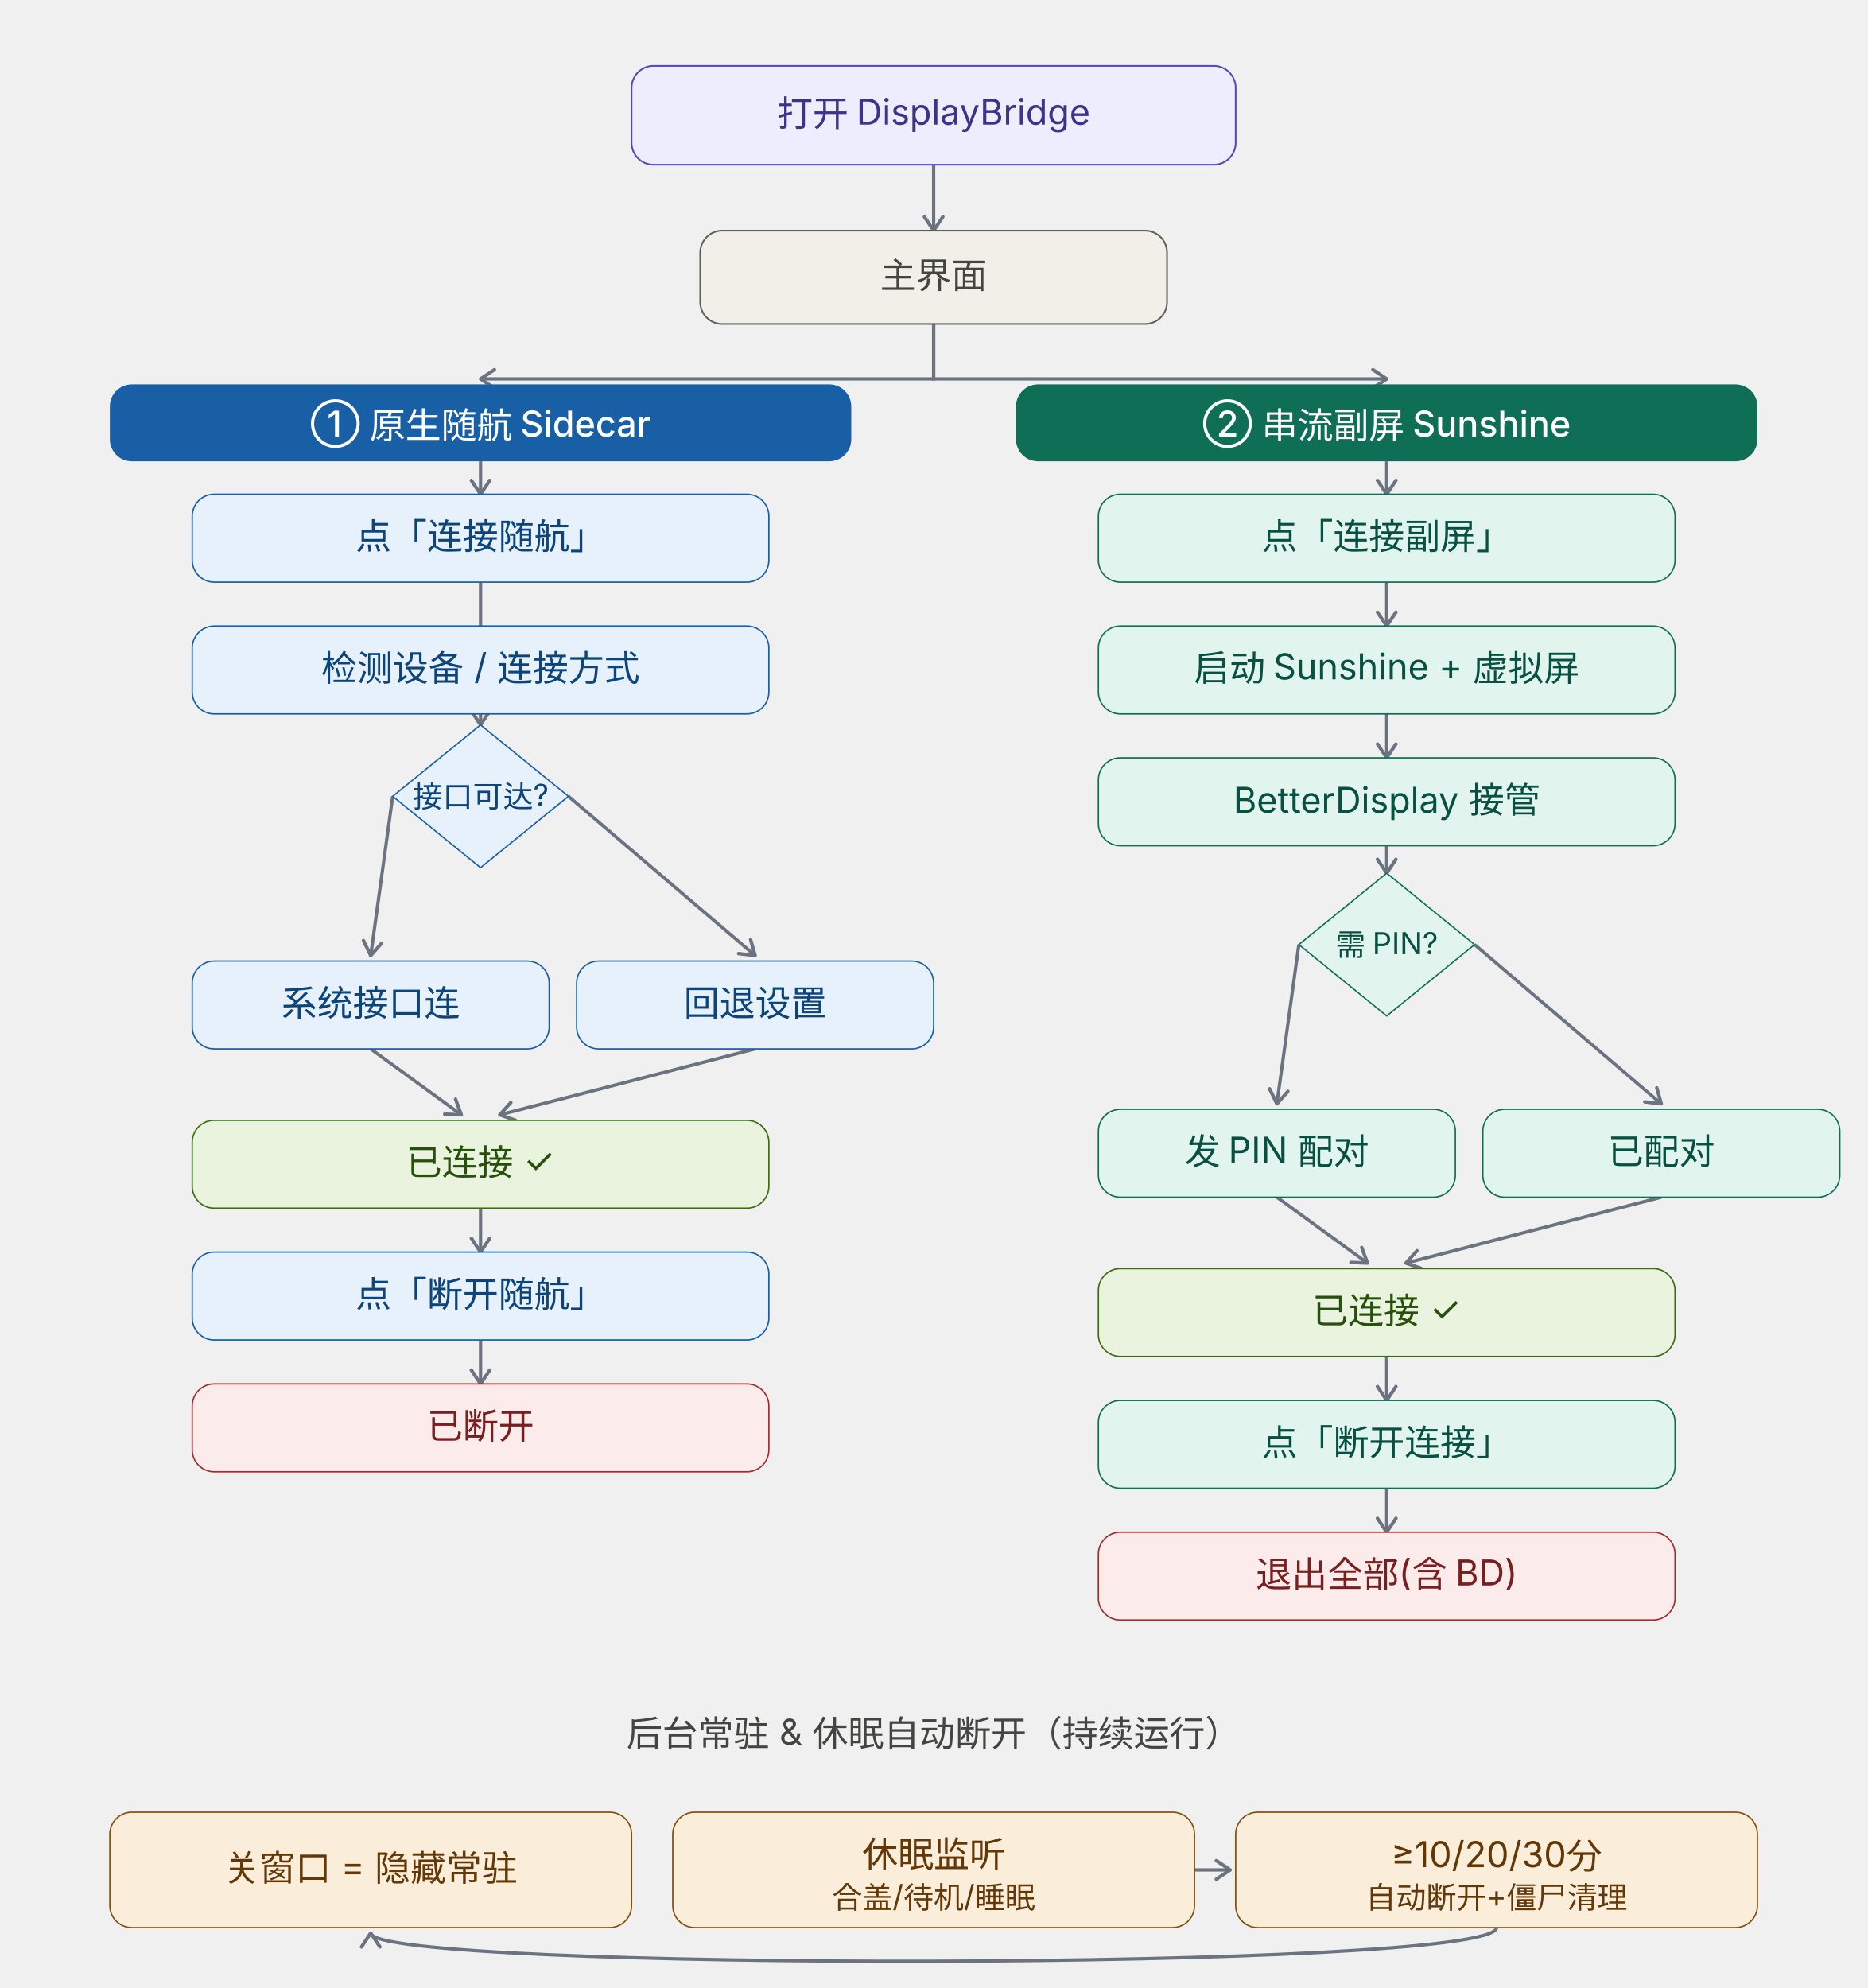
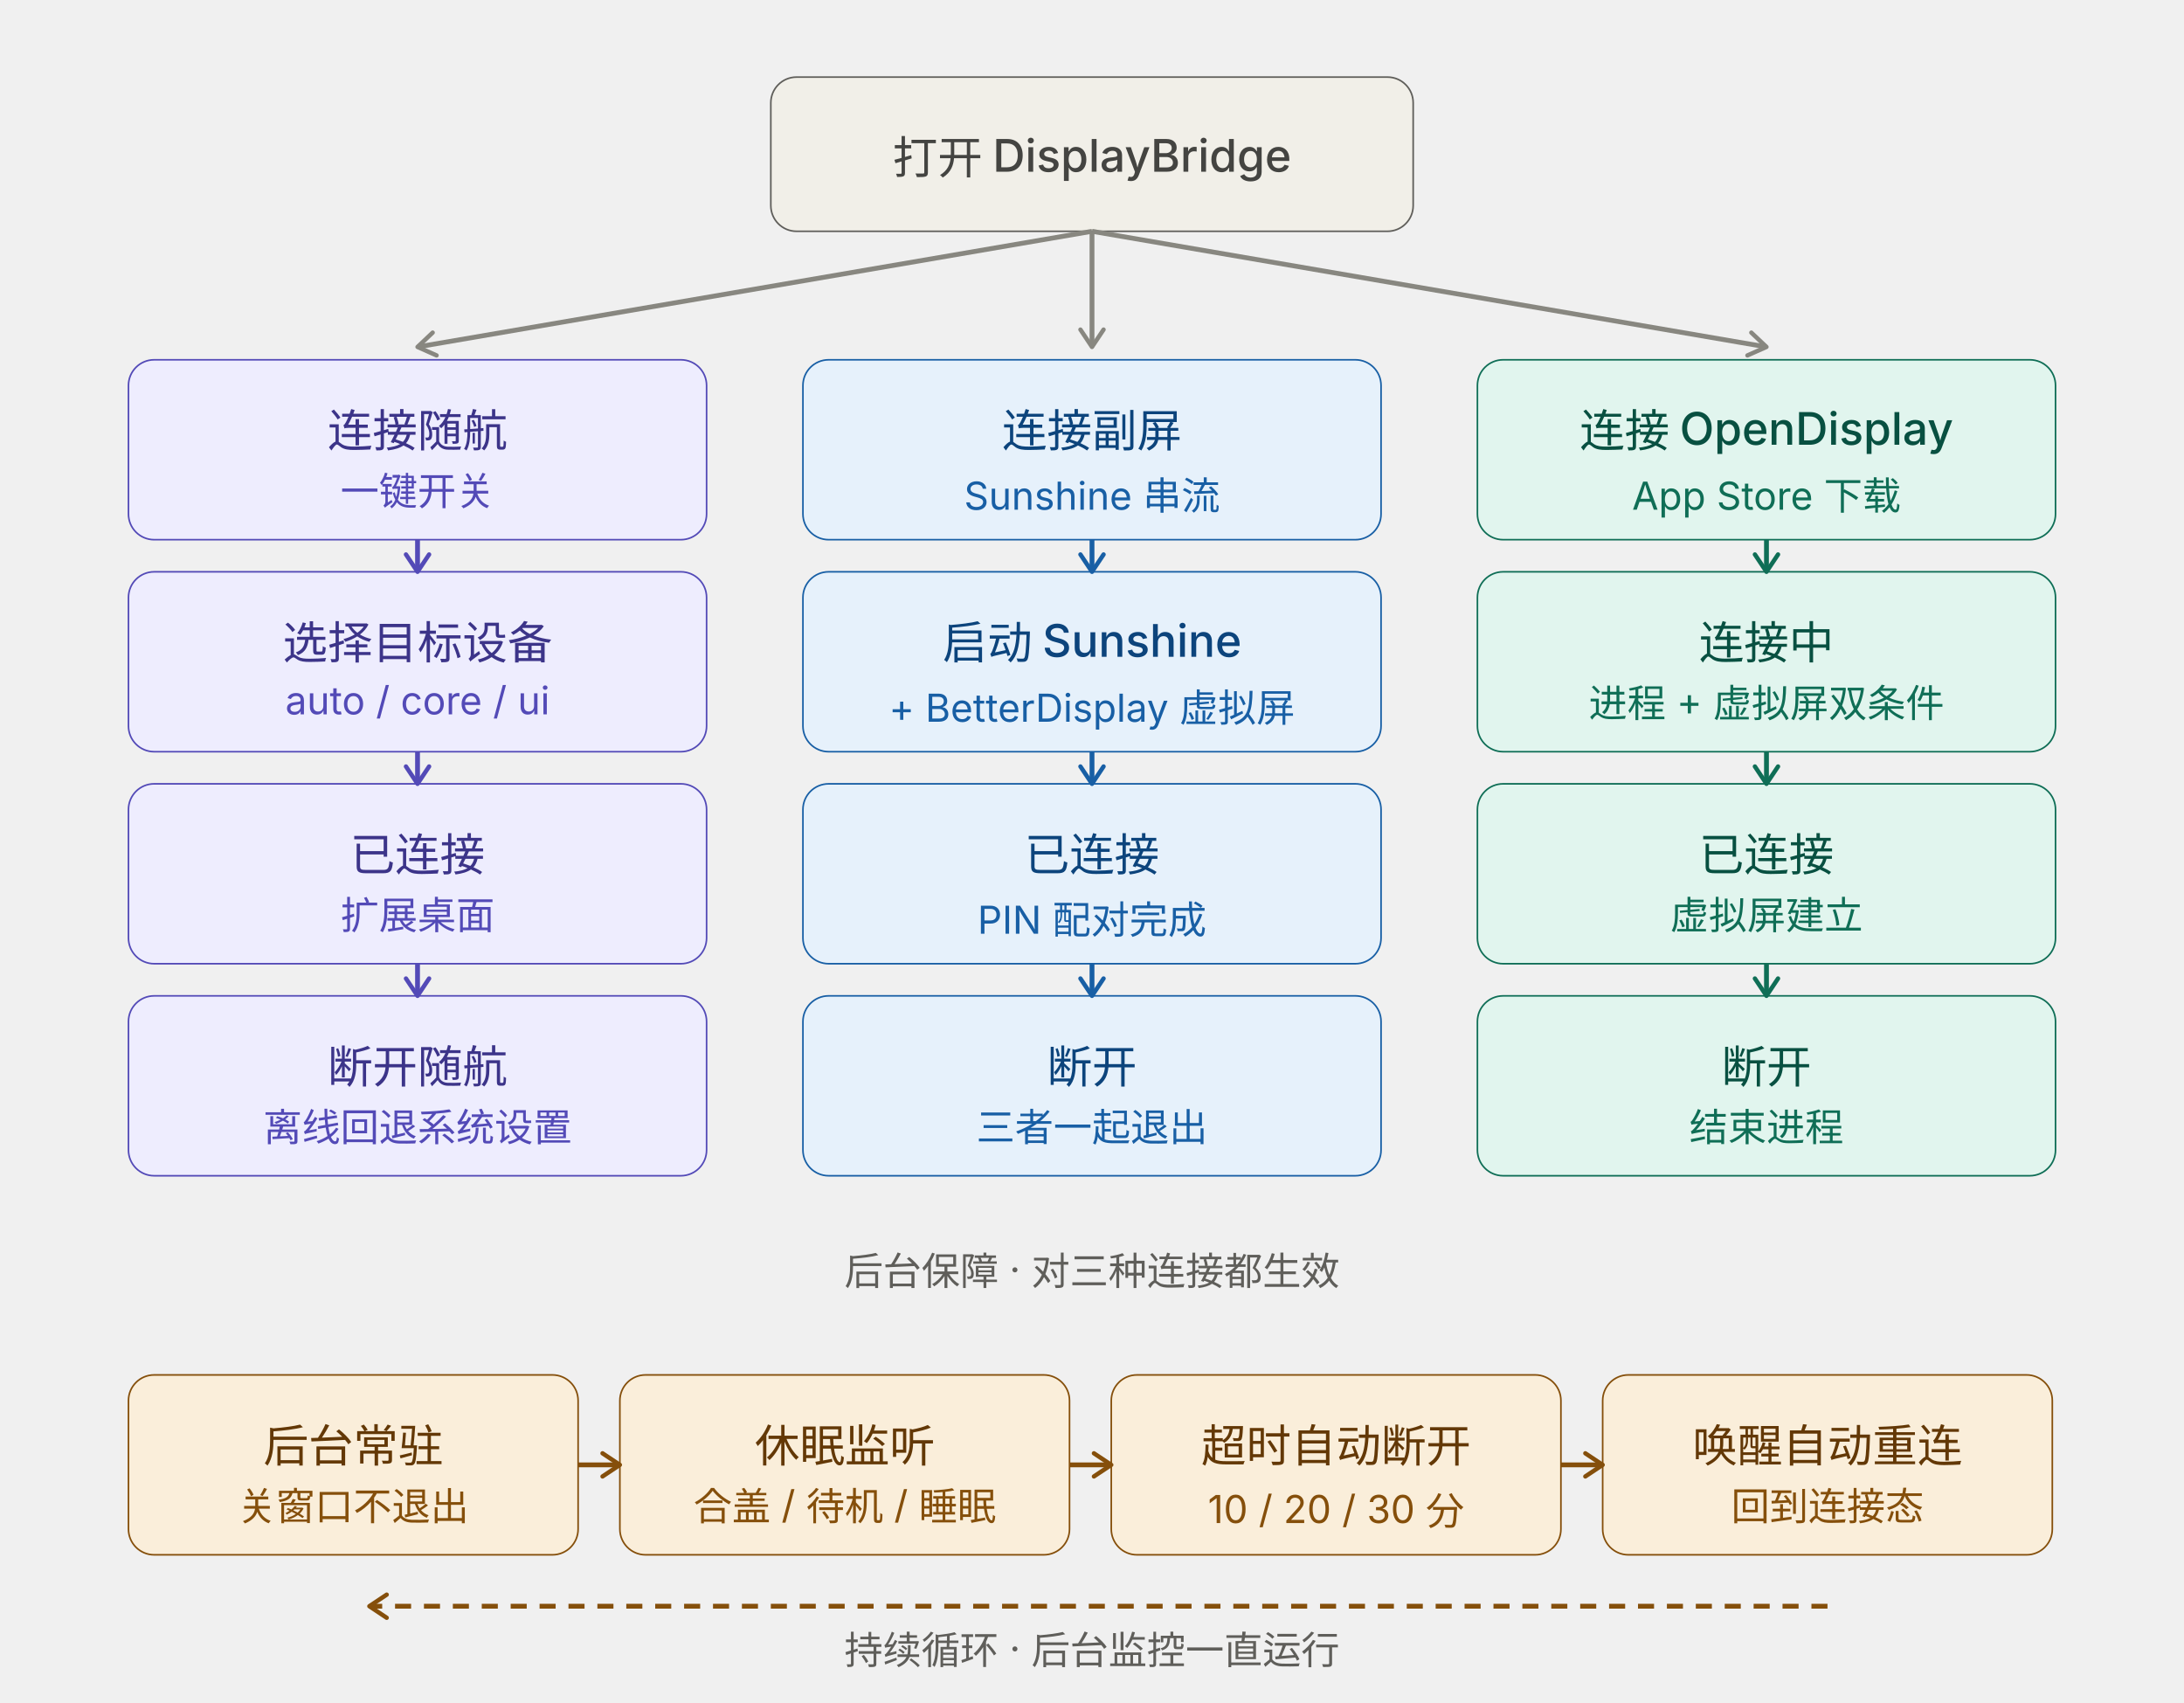
- <svg xmlns="http://www.w3.org/2000/svg" viewBox="0 0 680 724" width="100%" role="img">
+ <svg xmlns="http://www.w3.org/2000/svg" viewBox="0 0 680 530" width="100%" role="img" font-family="-apple-system, 'PingFang SC', 'Microsoft YaHei', sans-serif">
  <defs>
-     <marker id="ar" viewBox="0 0 10 10" refX="8" refY="5" markerWidth="7" markerHeight="7" orient="auto-start-reverse">
-       <path d="M2 1L8 5L2 9" fill="none" stroke="#6B7280" stroke-width="1.5" stroke-linecap="round" stroke-linejoin="round" />
+     <marker id="arrow" viewBox="0 0 10 10" refX="8" refY="5" markerWidth="6" markerHeight="6" orient="auto-start-reverse">
+       <path d="M2 1L8 5L2 9" fill="none" stroke="context-stroke" stroke-width="1.5" stroke-linecap="round" stroke-linejoin="round" />
    </marker>
  </defs>
-   <style>
-     text{font-family:-apple-system,'PingFang SC','Microsoft YaHei',sans-serif}
-     .b{font-size:13px;font-weight:400}
-     .w{font-size:13px;font-weight:500;fill:#FFFFFF}
-     .d{font-size:11px;font-weight:400}
-   </style>
-   <g fill="none" stroke="#6B7280" stroke-width="1.2" marker-end="url(#ar)">
-     <line x1="340" y1="60" x2="340" y2="84" />
-     <polyline points="340,118 340,138 175,138" />
-     <polyline points="340,118 340,138 505,138" />
-     <line x1="175" y1="168" x2="175" y2="180" />
-     <line x1="175" y1="212" x2="175" y2="264" />
-     <line x1="143" y1="290" x2="135" y2="348" />
-     <line x1="207" y1="290" x2="275" y2="348" />
-     <line x1="135" y1="382" x2="168" y2="406" />
-     <line x1="275" y1="382" x2="182" y2="406" />
-     <line x1="175" y1="440" x2="175" y2="456" />
-     <line x1="175" y1="488" x2="175" y2="504" />
-     <line x1="505" y1="168" x2="505" y2="180" />
-     <line x1="505" y1="212" x2="505" y2="228" />
-     <line x1="505" y1="260" x2="505" y2="276" />
-     <line x1="505" y1="308" x2="505" y2="318" />
-     <line x1="473" y1="344" x2="465" y2="402" />
-     <line x1="537" y1="344" x2="605" y2="402" />
-     <line x1="465" y1="436" x2="498" y2="460" />
-     <line x1="605" y1="436" x2="512" y2="460" />
-     <line x1="505" y1="494" x2="505" y2="510" />
-     <line x1="505" y1="542" x2="505" y2="558" />
-     <line x1="325" y1="681" x2="247" y2="681" />
-     <line x1="435" y1="681" x2="448" y2="681" />
+   <g>
+     <rect x="240" y="24" width="200" height="48" rx="8" fill="#F1EFE8" stroke="#5F5E5A" stroke-width="0.5" />
+     <text x="340" y="48" text-anchor="middle" dominant-baseline="central" font-size="14" font-weight="500" fill="#444441">打开 DisplayBridge</text>
  </g>
-   <path d="M545,702 C545,718 135,718 135,704" fill="none" stroke="#6B7280" stroke-width="1.2" marker-end="url(#ar)" />
-   <rect x="230" y="24" width="220" height="36" rx="8" fill="#EEEDFE" stroke="#534AB7" stroke-width="0.6" />
-   <text class="b" x="340" y="46" text-anchor="middle" fill="#3C3489">打开 DisplayBridge</text>
-   <rect x="255" y="84" width="170" height="34" rx="8" fill="#F1EFE8" stroke="#5F5E5A" stroke-width="0.6" />
-   <text class="b" x="340" y="105" text-anchor="middle" fill="#444441">主界面</text>
-   <rect x="40" y="140" width="270" height="28" rx="8" fill="#185FA5" />
-   <text class="w" x="175" y="159" text-anchor="middle">① 原生随航 Sidecar</text>
-   <rect x="370" y="140" width="270" height="28" rx="8" fill="#0F6E56" />
-   <text class="w" x="505" y="159" text-anchor="middle">② 串流副屏 Sunshine</text>
-   <rect x="70" y="180" width="210" height="32" rx="8" fill="#E6F1FB" stroke="#185FA5" stroke-width="0.5" />
-   <text class="b" x="175" y="200" text-anchor="middle" fill="#0C447C">点「连接随航」</text>
-   <rect x="70" y="228" width="210" height="32" rx="8" fill="#E6F1FB" stroke="#185FA5" stroke-width="0.5" />
-   <text class="b" x="175" y="248" text-anchor="middle" fill="#0C447C">检测设备 / 连接方式</text>
-   <polygon points="175,264 207,290 175,316 143,290" fill="#E6F1FB" stroke="#185FA5" stroke-width="0.5" />
-   <text class="d" x="175" y="294" text-anchor="middle" fill="#0C447C">接口可达?</text>
-   <rect x="70" y="350" width="130" height="32" rx="8" fill="#E6F1FB" stroke="#185FA5" stroke-width="0.5" />
-   <text class="b" x="135" y="370" text-anchor="middle" fill="#0C447C">系统接口连</text>
-   <rect x="210" y="350" width="130" height="32" rx="8" fill="#E6F1FB" stroke="#185FA5" stroke-width="0.5" />
-   <text class="b" x="275" y="370" text-anchor="middle" fill="#0C447C">回退设置</text>
-   <rect x="70" y="408" width="210" height="32" rx="8" fill="#EAF3DE" stroke="#3B6D11" stroke-width="0.5" />
-   <text class="b" x="175" y="428" text-anchor="middle" fill="#27500A">已连接 ✓</text>
-   <rect x="70" y="456" width="210" height="32" rx="8" fill="#E6F1FB" stroke="#185FA5" stroke-width="0.5" />
-   <text class="b" x="175" y="476" text-anchor="middle" fill="#0C447C">点「断开随航」</text>
-   <rect x="70" y="504" width="210" height="32" rx="8" fill="#FCEBEB" stroke="#A32D2D" stroke-width="0.5" />
-   <text class="b" x="175" y="524" text-anchor="middle" fill="#791F1F">已断开</text>
-   <rect x="400" y="180" width="210" height="32" rx="8" fill="#E1F5EE" stroke="#0F6E56" stroke-width="0.5" />
-   <text class="b" x="505" y="200" text-anchor="middle" fill="#085041">点「连接副屏」</text>
-   <rect x="400" y="228" width="210" height="32" rx="8" fill="#E1F5EE" stroke="#0F6E56" stroke-width="0.5" />
-   <text class="b" x="505" y="248" text-anchor="middle" fill="#085041">启动 Sunshine + 虚拟屏</text>
-   <rect x="400" y="276" width="210" height="32" rx="8" fill="#E1F5EE" stroke="#0F6E56" stroke-width="0.5" />
-   <text class="b" x="505" y="296" text-anchor="middle" fill="#085041">BetterDisplay 接管</text>
-   <polygon points="505,318 537,344 505,370 473,344" fill="#E1F5EE" stroke="#0F6E56" stroke-width="0.5" />
-   <text class="d" x="505" y="348" text-anchor="middle" fill="#085041">需 PIN?</text>
-   <rect x="400" y="404" width="130" height="32" rx="8" fill="#E1F5EE" stroke="#0F6E56" stroke-width="0.5" />
-   <text class="b" x="465" y="424" text-anchor="middle" fill="#085041">发 PIN 配对</text>
-   <rect x="540" y="404" width="130" height="32" rx="8" fill="#E1F5EE" stroke="#0F6E56" stroke-width="0.5" />
-   <text class="b" x="605" y="424" text-anchor="middle" fill="#085041">已配对</text>
-   <rect x="400" y="462" width="210" height="32" rx="8" fill="#EAF3DE" stroke="#3B6D11" stroke-width="0.5" />
-   <text class="b" x="505" y="482" text-anchor="middle" fill="#27500A">已连接 ✓</text>
-   <rect x="400" y="510" width="210" height="32" rx="8" fill="#E1F5EE" stroke="#0F6E56" stroke-width="0.5" />
-   <text class="b" x="505" y="530" text-anchor="middle" fill="#085041">点「断开连接」</text>
-   <rect x="400" y="558" width="210" height="32" rx="8" fill="#FCEBEB" stroke="#A32D2D" stroke-width="0.5" />
-   <text class="b" x="505" y="578" text-anchor="middle" fill="#791F1F">退出全部(含 BD)</text>
-   <text class="b" x="340" y="636" text-anchor="middle" fill="#444441">后台常驻 &amp; 休眠自动断开（持续运行）</text>
-   <rect x="40" y="660" width="190" height="42" rx="8" fill="#FAEEDA" stroke="#854F0B" stroke-width="0.5" />
-   <text class="b" x="135" y="685" text-anchor="middle" fill="#633806">关窗口 = 隐藏常驻</text>
-   <rect x="245" y="660" width="190" height="42" rx="8" fill="#FAEEDA" stroke="#854F0B" stroke-width="0.5" />
-   <text class="b" x="340" y="680" text-anchor="middle" fill="#633806">休眠监听</text>
-   <text class="d" x="340" y="695" text-anchor="middle" fill="#633806">合盖/待机/睡眠</text>
-   <rect x="450" y="660" width="190" height="42" rx="8" fill="#FAEEDA" stroke="#854F0B" stroke-width="0.5" />
-   <text class="b" x="545" y="680" text-anchor="middle" fill="#633806">≥10/20/30分</text>
-   <text class="d" x="545" y="695" text-anchor="middle" fill="#633806">自动断开+僵尸清理</text>
+   <path d="M340 72 L130 108" fill="none" stroke="#888780" stroke-width="1.5" marker-end="url(#arrow)" />
+   <path d="M340 72 L340 108" fill="none" stroke="#888780" stroke-width="1.5" marker-end="url(#arrow)" />
+   <path d="M340 72 L550 108" fill="none" stroke="#888780" stroke-width="1.5" marker-end="url(#arrow)" />
+   <g>
+     <rect x="40" y="112" width="180" height="56" rx="8" fill="#EEEDFE" stroke="#534AB7" stroke-width="0.5" />
+     <text x="130" y="133" text-anchor="middle" dominant-baseline="central" font-size="14" font-weight="500" fill="#3C3489">连接随航</text>
+     <text x="130" y="152" text-anchor="middle" dominant-baseline="central" font-size="12" fill="#534AB7">一键开关</text>
+     <rect x="40" y="178" width="180" height="56" rx="8" fill="#EEEDFE" stroke="#534AB7" stroke-width="0.5" />
+     <text x="130" y="199" text-anchor="middle" dominant-baseline="central" font-size="14" font-weight="500" fill="#3C3489">选择目标设备</text>
+     <text x="130" y="218" text-anchor="middle" dominant-baseline="central" font-size="12" fill="#534AB7">auto / core / ui</text>
+     <rect x="40" y="244" width="180" height="56" rx="8" fill="#EEEDFE" stroke="#534AB7" stroke-width="0.5" />
+     <text x="130" y="265" text-anchor="middle" dominant-baseline="central" font-size="14" font-weight="500" fill="#3C3489">已连接</text>
+     <text x="130" y="284" text-anchor="middle" dominant-baseline="central" font-size="12" fill="#534AB7">扩展桌面</text>
+     <rect x="40" y="310" width="180" height="56" rx="8" fill="#EEEDFE" stroke="#534AB7" stroke-width="0.5" />
+     <text x="130" y="331" text-anchor="middle" dominant-baseline="central" font-size="14" font-weight="500" fill="#3C3489">断开随航</text>
+     <text x="130" y="350" text-anchor="middle" dominant-baseline="central" font-size="12" fill="#534AB7">离线回退系统设置</text>
+   </g>
+   <path d="M130 168 L130 178" fill="none" stroke="#534AB7" stroke-width="1.5" marker-end="url(#arrow)" />
+   <path d="M130 234 L130 244" fill="none" stroke="#534AB7" stroke-width="1.5" marker-end="url(#arrow)" />
+   <path d="M130 300 L130 310" fill="none" stroke="#534AB7" stroke-width="1.5" marker-end="url(#arrow)" />
+   <g>
+     <rect x="250" y="112" width="180" height="56" rx="8" fill="#E6F1FB" stroke="#185FA5" stroke-width="0.5" />
+     <text x="340" y="133" text-anchor="middle" dominant-baseline="central" font-size="14" font-weight="500" fill="#0C447C">连接副屏</text>
+     <text x="340" y="152" text-anchor="middle" dominant-baseline="central" font-size="12" fill="#185FA5">Sunshine 串流</text>
+     <rect x="250" y="178" width="180" height="56" rx="8" fill="#E6F1FB" stroke="#185FA5" stroke-width="0.5" />
+     <text x="340" y="199" text-anchor="middle" dominant-baseline="central" font-size="14" font-weight="500" fill="#0C447C">启动 Sunshine</text>
+     <text x="340" y="218" text-anchor="middle" dominant-baseline="central" font-size="12" fill="#185FA5">+ BetterDisplay 虚拟屏</text>
+     <rect x="250" y="244" width="180" height="56" rx="8" fill="#E6F1FB" stroke="#185FA5" stroke-width="0.5" />
+     <text x="340" y="265" text-anchor="middle" dominant-baseline="central" font-size="14" font-weight="500" fill="#0C447C">已连接</text>
+     <text x="340" y="284" text-anchor="middle" dominant-baseline="central" font-size="12" fill="#185FA5">PIN 配对完成</text>
+     <rect x="250" y="310" width="180" height="56" rx="8" fill="#E6F1FB" stroke="#185FA5" stroke-width="0.5" />
+     <text x="340" y="331" text-anchor="middle" dominant-baseline="central" font-size="14" font-weight="500" fill="#0C447C">断开</text>
+     <text x="340" y="350" text-anchor="middle" dominant-baseline="central" font-size="12" fill="#185FA5">三者一起退出</text>
+   </g>
+   <path d="M340 168 L340 178" fill="none" stroke="#185FA5" stroke-width="1.5" marker-end="url(#arrow)" />
+   <path d="M340 234 L340 244" fill="none" stroke="#185FA5" stroke-width="1.5" marker-end="url(#arrow)" />
+   <path d="M340 300 L340 310" fill="none" stroke="#185FA5" stroke-width="1.5" marker-end="url(#arrow)" />
+   <g>
+     <rect x="460" y="112" width="180" height="56" rx="8" fill="#E1F5EE" stroke="#0F6E56" stroke-width="0.5" />
+     <text x="550" y="133" text-anchor="middle" dominant-baseline="central" font-size="14" font-weight="500" fill="#085041">连接 OpenDisplay</text>
+     <text x="550" y="152" text-anchor="middle" dominant-baseline="central" font-size="12" fill="#0F6E56">App Store 下载</text>
+     <rect x="460" y="178" width="180" height="56" rx="8" fill="#E1F5EE" stroke="#0F6E56" stroke-width="0.5" />
+     <text x="550" y="199" text-anchor="middle" dominant-baseline="central" font-size="14" font-weight="500" fill="#085041">连接中</text>
+     <text x="550" y="218" text-anchor="middle" dominant-baseline="central" font-size="12" fill="#0F6E56">进程 + 虚拟屏双条件</text>
+     <rect x="460" y="244" width="180" height="56" rx="8" fill="#E1F5EE" stroke="#0F6E56" stroke-width="0.5" />
+     <text x="550" y="265" text-anchor="middle" dominant-baseline="central" font-size="14" font-weight="500" fill="#085041">已连接</text>
+     <text x="550" y="284" text-anchor="middle" dominant-baseline="central" font-size="12" fill="#0F6E56">虚拟屏建立</text>
+     <rect x="460" y="310" width="180" height="56" rx="8" fill="#E1F5EE" stroke="#0F6E56" stroke-width="0.5" />
+     <text x="550" y="331" text-anchor="middle" dominant-baseline="central" font-size="14" font-weight="500" fill="#085041">断开</text>
+     <text x="550" y="350" text-anchor="middle" dominant-baseline="central" font-size="12" fill="#0F6E56">结束进程</text>
+   </g>
+   <path d="M550 168 L550 178" fill="none" stroke="#0F6E56" stroke-width="1.5" marker-end="url(#arrow)" />
+   <path d="M550 234 L550 244" fill="none" stroke="#0F6E56" stroke-width="1.5" marker-end="url(#arrow)" />
+   <path d="M550 300 L550 310" fill="none" stroke="#0F6E56" stroke-width="1.5" marker-end="url(#arrow)" />
+   <text x="340" y="400" text-anchor="middle" font-size="12" fill="#5F5E5A">后台保障 · 对三种连接都生效</text>
+   <g>
+     <rect x="40" y="428" width="140" height="56" rx="8" fill="#FAEEDA" stroke="#854F0B" stroke-width="0.5" />
+     <text x="110" y="449" text-anchor="middle" dominant-baseline="central" font-size="14" font-weight="500" fill="#633806">后台常驻</text>
+     <text x="110" y="468" text-anchor="middle" dominant-baseline="central" font-size="12" fill="#854F0B">关窗口不退出</text>
+     <rect x="193" y="428" width="140" height="56" rx="8" fill="#FAEEDA" stroke="#854F0B" stroke-width="0.5" />
+     <text x="263" y="449" text-anchor="middle" dominant-baseline="central" font-size="14" font-weight="500" fill="#633806">休眠监听</text>
+     <text x="263" y="468" text-anchor="middle" dominant-baseline="central" font-size="12" fill="#854F0B">合盖 / 待机 / 睡眠</text>
+     <rect x="346" y="428" width="140" height="56" rx="8" fill="#FAEEDA" stroke="#854F0B" stroke-width="0.5" />
+     <text x="416" y="449" text-anchor="middle" dominant-baseline="central" font-size="14" font-weight="500" fill="#633806">超时自动断开</text>
+     <text x="416" y="468" text-anchor="middle" dominant-baseline="central" font-size="12" fill="#854F0B">10 / 20 / 30 分</text>
+     <rect x="499" y="428" width="140" height="56" rx="8" fill="#FAEEDA" stroke="#854F0B" stroke-width="0.5" />
+     <text x="569" y="449" text-anchor="middle" dominant-baseline="central" font-size="14" font-weight="500" fill="#633806">唤醒自动重连</text>
+     <text x="569" y="468" text-anchor="middle" dominant-baseline="central" font-size="12" fill="#854F0B">回到连接态</text>
+   </g>
+   <path d="M180 456 L193 456" fill="none" stroke="#854F0B" stroke-width="1.5" marker-end="url(#arrow)" />
+   <path d="M333 456 L346 456" fill="none" stroke="#854F0B" stroke-width="1.5" marker-end="url(#arrow)" />
+   <path d="M486 456 L499 456" fill="none" stroke="#854F0B" stroke-width="1.5" marker-end="url(#arrow)" />
+   <path d="M569 500 L115 500" fill="none" stroke="#854F0B" stroke-width="1.5" stroke-dasharray="5 4" marker-end="url(#arrow)" />
+   <text x="340" y="518" text-anchor="middle" font-size="12" fill="#5F5E5A">持续循环 · 后台监控一直运行</text>
</svg>
